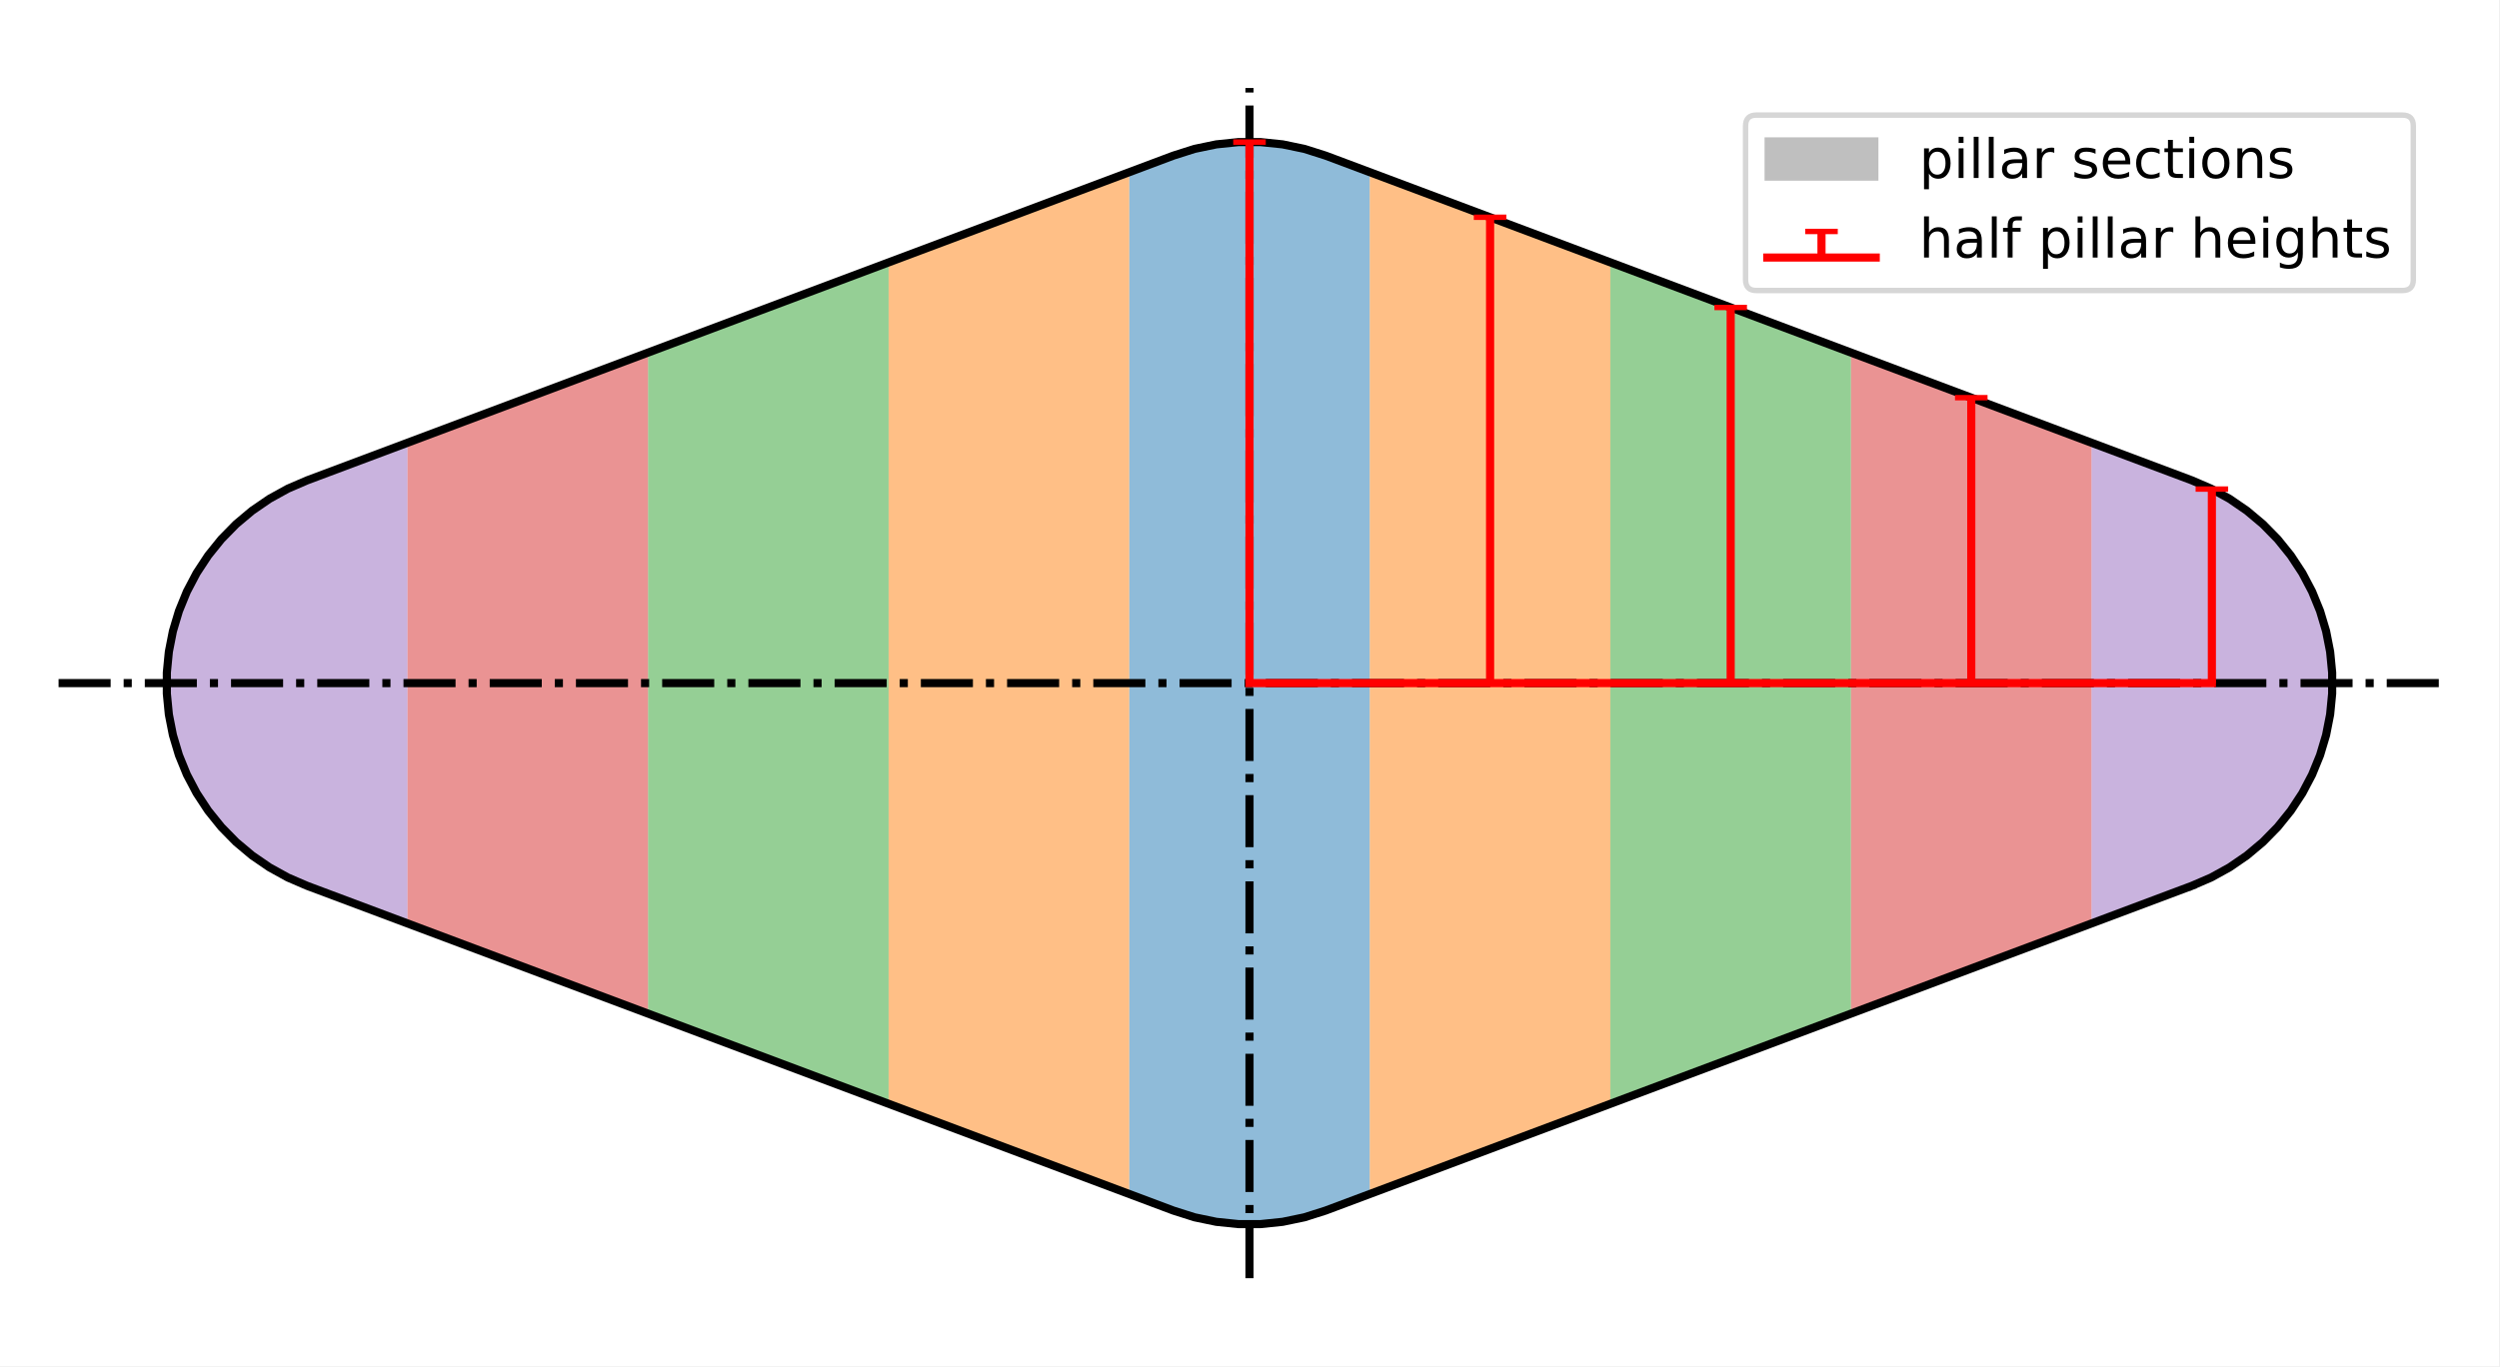
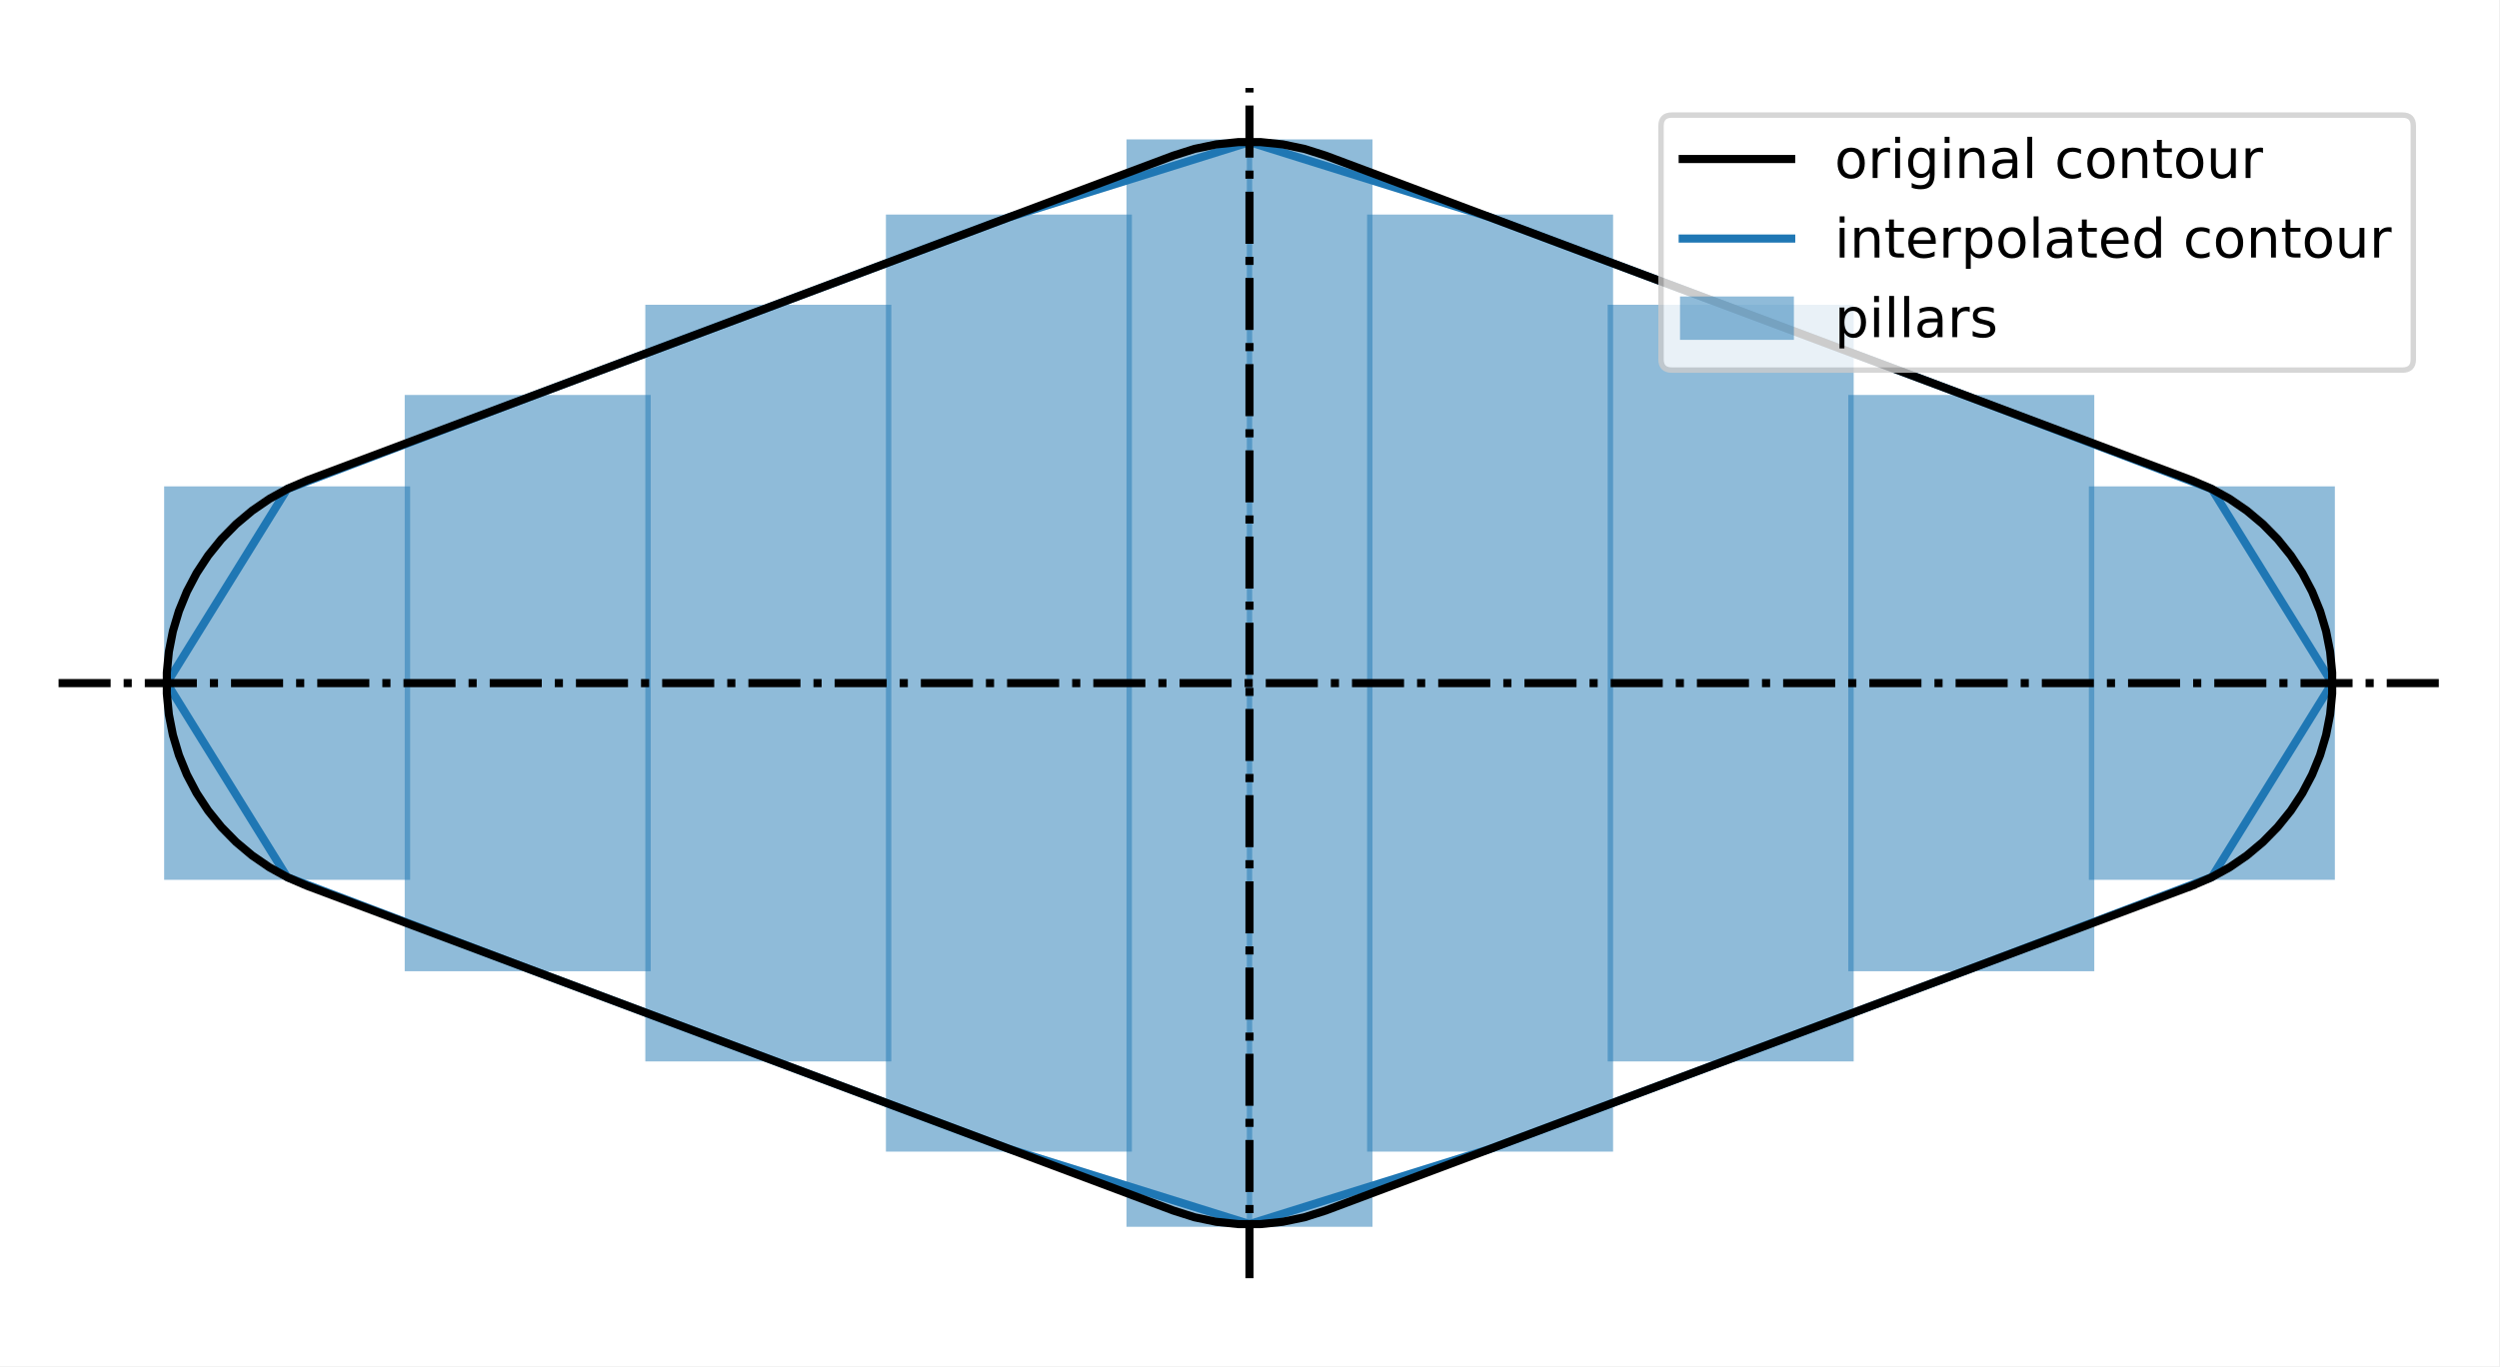
<svg xmlns="http://www.w3.org/2000/svg" xmlns:xlink="http://www.w3.org/1999/xlink" width="460.8pt" height="252pt" viewBox="0 0 460.8 252" version="1.1">
  <defs>
    <style type="text/css">*{stroke-linejoin: round; stroke-linecap: butt}</style>
  </defs>
  <g id="figure_1">
    <g id="patch_1">
      <path d="M 0 252  L 460.8 252  L 460.8 0  L 0 0  z " style="fill: #ffffff" />
    </g>
    <g id="axes_1">
      <g id="patch_2">
-         <path d="M 230.4 225.789  L 230.4 26.211  L 228.354 26.211  L 224.284 26.63  L 220.277 27.463  L 216.377 28.701  L 208.218 31.761  L 208.218 220.239  L 216.377 223.299  L 220.277 224.537  L 224.284 225.37  L 228.354 225.789  L 230.4 225.789  L 230.4 225.789  L 230.4 26.211  L 232.446 26.211  L 236.516 26.63  L 240.523 27.463  L 244.423 28.701  L 252.582 31.761  L 252.582 220.239  L 244.423 223.299  L 240.523 224.537  L 236.516 225.37  L 232.446 225.789  z " clip-path="url(#p4eba7eadf8)" style="fill: #1f77b4; opacity: 0.5" />
+         <path d="M 230.4 26.211  L 252.582 26.211  L 252.582 225.789  L 230.4 225.789  z " clip-path="url(#pa4ca246a34)" style="fill: #1f77b4; opacity: 0.5; stroke: #1f77b4; stroke-linejoin: miter" />
      </g>
      <g id="patch_3">
-         <path d="M 208.218 220.239  L 208.218 31.761  L 163.855 48.397  L 163.855 203.603  L 208.218 220.239  L 252.582 220.239  L 252.582 31.761  L 296.945 48.397  L 296.945 203.603  L 252.582 220.239  z " clip-path="url(#p4eba7eadf8)" style="fill: #ff7f0e; opacity: 0.5" />
+         <path d="M 230.4 26.211  L 208.218 26.211  L 208.218 225.789  L 230.4 225.789  z " clip-path="url(#pa4ca246a34)" style="fill: #1f77b4; opacity: 0.5; stroke: #1f77b4; stroke-linejoin: miter" />
      </g>
      <g id="patch_4">
-         <path d="M 163.855 203.603  L 163.855 48.397  L 119.491 65.034  L 119.491 186.966  L 163.855 203.603  L 296.945 203.603  L 296.945 48.397  L 341.309 65.034  L 341.309 186.966  L 296.945 203.603  z " clip-path="url(#p4eba7eadf8)" style="fill: #2ca02c; opacity: 0.5" />
+         <path d="M 252.582 40.079  L 296.945 40.079  L 296.945 211.921  L 252.582 211.921  z " clip-path="url(#pa4ca246a34)" style="fill: #1f77b4; opacity: 0.5; stroke: #1f77b4; stroke-linejoin: miter" />
      </g>
      <g id="patch_5">
-         <path d="M 119.491 186.966  L 119.491 65.034  L 75.127 81.67  L 75.127 170.33  L 119.491 186.966  L 341.309 186.966  L 341.309 65.034  L 385.673 81.67  L 385.673 170.33  L 341.309 186.966  z " clip-path="url(#p4eba7eadf8)" style="fill: #d62728; opacity: 0.5" />
+         <path d="M 208.218 40.079  L 163.855 40.079  L 163.855 211.921  L 208.218 211.921  z " clip-path="url(#pa4ca246a34)" style="fill: #1f77b4; opacity: 0.5; stroke: #1f77b4; stroke-linejoin: miter" />
      </g>
      <g id="patch_6">
-         <path d="M 75.127 170.33  L 75.127 81.67  L 56.631 88.606  L 53.076 90.139  L 49.687 92.009  L 46.495 94.199  L 43.53 96.687  L 40.82 99.45  L 38.389 102.463  L 36.262 105.697  L 34.458 109.122  L 32.994 112.705  L 31.884 116.414  L 31.138 120.212  L 30.764 124.065  L 30.764 127.935  L 31.138 131.788  L 31.884 135.586  L 32.994 139.295  L 34.458 142.878  L 36.262 146.303  L 38.389 149.537  L 40.82 152.55  L 43.53 155.313  L 46.495 157.801  L 49.687 159.991  L 53.076 161.861  L 56.631 163.394  L 75.127 170.33  L 385.673 170.33  L 385.673 81.67  L 404.169 88.606  L 407.724 90.139  L 411.113 92.009  L 414.305 94.199  L 417.27 96.687  L 419.98 99.45  L 422.411 102.463  L 424.538 105.697  L 426.342 109.122  L 427.806 112.705  L 428.916 116.414  L 429.662 120.212  L 430.036 124.065  L 430.036 127.935  L 429.662 131.788  L 428.916 135.586  L 427.806 139.295  L 426.342 142.878  L 424.538 146.303  L 422.411 149.537  L 419.98 152.55  L 417.27 155.313  L 414.305 157.801  L 411.113 159.991  L 407.724 161.861  L 404.169 163.394  L 385.673 170.33  z " clip-path="url(#p4eba7eadf8)" style="fill: #9467bd; opacity: 0.5" />
+         <path d="M 296.945 56.715  L 341.309 56.715  L 341.309 195.285  L 296.945 195.285  z " clip-path="url(#pa4ca246a34)" style="fill: #1f77b4; opacity: 0.5; stroke: #1f77b4; stroke-linejoin: miter" />
      </g>
      <g id="patch_7">
-         <path clip-path="url(#p4eba7eadf8)" style="fill: #808080; opacity: 0.5; stroke: #808080; stroke-linejoin: miter" />
+         <path d="M 163.855 56.715  L 119.491 56.715  L 119.491 195.285  L 163.855 195.285  z " clip-path="url(#pa4ca246a34)" style="fill: #1f77b4; opacity: 0.5; stroke: #1f77b4; stroke-linejoin: miter" />
+       </g>
+       <g id="patch_8">
+         <path d="M 341.309 73.352  L 385.673 73.352  L 385.673 178.648  L 341.309 178.648  z " clip-path="url(#pa4ca246a34)" style="fill: #1f77b4; opacity: 0.5; stroke: #1f77b4; stroke-linejoin: miter" />
+       </g>
+       <g id="patch_9">
+         <path d="M 119.491 73.352  L 75.127 73.352  L 75.127 178.648  L 119.491 178.648  z " clip-path="url(#pa4ca246a34)" style="fill: #1f77b4; opacity: 0.5; stroke: #1f77b4; stroke-linejoin: miter" />
+       </g>
+       <g id="patch_10">
+         <path d="M 385.673 90.212  L 430.036 90.212  L 430.036 161.788  L 385.673 161.788  z " clip-path="url(#pa4ca246a34)" style="fill: #1f77b4; opacity: 0.5; stroke: #1f77b4; stroke-linejoin: miter" />
+       </g>
+       <g id="patch_11">
+         <path d="M 75.127 90.212  L 30.764 90.212  L 30.764 161.788  L 75.127 161.788  z " clip-path="url(#pa4ca246a34)" style="fill: #1f77b4; opacity: 0.5; stroke: #1f77b4; stroke-linejoin: miter" />
      </g>
      <g id="line2d_1">
-         <path d="M 404.169 163.394  L 244.423 223.299  L 240.523 224.537  L 236.516 225.37  L 232.446 225.789  L 228.354 225.789  L 224.284 225.37  L 220.277 224.537  L 216.377 223.299  L 56.631 163.394  L 53.076 161.861  L 49.687 159.991  L 46.495 157.801  L 43.53 155.313  L 40.82 152.55  L 38.389 149.537  L 36.262 146.303  L 34.458 142.878  L 32.994 139.295  L 31.884 135.586  L 31.138 131.788  L 30.764 127.935  L 30.764 124.065  L 31.138 120.212  L 31.884 116.414  L 32.994 112.705  L 34.458 109.122  L 36.262 105.697  L 38.389 102.463  L 40.82 99.45  L 43.53 96.687  L 46.495 94.199  L 49.687 92.009  L 53.076 90.139  L 56.631 88.606  L 216.377 28.701  L 220.277 27.463  L 224.284 26.63  L 228.354 26.211  L 232.446 26.211  L 236.516 26.63  L 240.523 27.463  L 244.423 28.701  L 404.169 88.606  L 407.724 90.139  L 411.113 92.009  L 414.305 94.199  L 417.27 96.687  L 419.98 99.45  L 422.411 102.463  L 424.538 105.697  L 426.342 109.122  L 427.806 112.705  L 428.916 116.414  L 429.662 120.212  L 430.036 124.065  L 430.036 127.935  L 429.662 131.788  L 428.916 135.586  L 427.806 139.295  L 426.342 142.878  L 424.538 146.303  L 422.411 149.537  L 419.98 152.55  L 417.27 155.313  L 414.305 157.801  L 411.113 159.991  L 407.724 161.861  L 404.169 163.394  " clip-path="url(#p4eba7eadf8)" style="fill: none; stroke: #000000; stroke-width: 1.5; stroke-linecap: square" />
+         <path d="M 230.4 26.211  L 274.764 40.079  L 319.127 56.715  L 363.491 73.352  L 407.855 90.212  L 430.036 126  L 407.855 161.788  L 363.491 178.648  L 319.127 195.285  L 274.764 211.921  L 230.4 225.789  L 186.036 211.921  L 141.673 195.285  L 97.309 178.648  L 52.945 161.788  L 30.764 126  L 52.945 90.212  L 97.309 73.352  L 141.673 56.715  L 186.036 40.079  L 230.4 26.211  " clip-path="url(#pa4ca246a34)" style="fill: none; stroke: #1f77b4; stroke-width: 1.5; stroke-linecap: square" />
+       </g>
+       <g id="patch_12">
+         <path clip-path="url(#pa4ca246a34)" style="fill: #1f77b4; opacity: 0.5; stroke: #1f77b4; stroke-linejoin: miter" />
      </g>
      <g id="line2d_2">
-         <path d="M 230.4 235.768  L 230.4 16.232  " clip-path="url(#p4eba7eadf8)" style="fill: none; stroke-dasharray: 9.6,2.4,1.5,2.4; stroke-dashoffset: 0; stroke: #000000; stroke-width: 1.5" />
+         <path d="M 404.169 163.394  L 244.423 223.299  L 240.523 224.537  L 236.516 225.37  L 232.446 225.789  L 228.354 225.789  L 224.284 225.37  L 220.277 224.537  L 216.377 223.299  L 56.631 163.394  L 53.076 161.861  L 49.687 159.991  L 46.495 157.801  L 43.53 155.313  L 40.82 152.55  L 38.389 149.537  L 36.262 146.303  L 34.458 142.878  L 32.994 139.295  L 31.884 135.586  L 31.138 131.788  L 30.764 127.935  L 30.764 124.065  L 31.138 120.212  L 31.884 116.414  L 32.994 112.705  L 34.458 109.122  L 36.262 105.697  L 38.389 102.463  L 40.82 99.45  L 43.53 96.687  L 46.495 94.199  L 49.687 92.009  L 53.076 90.139  L 56.631 88.606  L 216.377 28.701  L 220.277 27.463  L 224.284 26.63  L 228.354 26.211  L 232.446 26.211  L 236.516 26.63  L 240.523 27.463  L 244.423 28.701  L 404.169 88.606  L 407.724 90.139  L 411.113 92.009  L 414.305 94.199  L 417.27 96.687  L 419.98 99.45  L 422.411 102.463  L 424.538 105.697  L 426.342 109.122  L 427.806 112.705  L 428.916 116.414  L 429.662 120.212  L 430.036 124.065  L 430.036 127.935  L 429.662 131.788  L 428.916 135.586  L 427.806 139.295  L 426.342 142.878  L 424.538 146.303  L 422.411 149.537  L 419.98 152.55  L 417.27 155.313  L 414.305 157.801  L 411.113 159.991  L 407.724 161.861  L 404.169 163.394  " clip-path="url(#pa4ca246a34)" style="fill: none; stroke: #000000; stroke-width: 1.5; stroke-linecap: square" />
      </g>
      <g id="line2d_3">
-         <path d="M 10.8 126  L 450 126  " clip-path="url(#p4eba7eadf8)" style="fill: none; stroke-dasharray: 9.6,2.4,1.5,2.4; stroke-dashoffset: 0; stroke: #000000; stroke-width: 1.5" />
-       </g>
-       <g id="LineCollection_1">
-         <path d="M 230.4 126  L 230.4 26.211  " clip-path="url(#p4eba7eadf8)" style="fill: none; stroke: #ff0000; stroke-width: 1.5" />
-         <path d="M 274.764 126  L 274.764 40.079  " clip-path="url(#p4eba7eadf8)" style="fill: none; stroke: #ff0000; stroke-width: 1.5" />
-         <path d="M 319.127 126  L 319.127 56.715  " clip-path="url(#p4eba7eadf8)" style="fill: none; stroke: #ff0000; stroke-width: 1.5" />
-         <path d="M 363.491 126  L 363.491 73.352  " clip-path="url(#p4eba7eadf8)" style="fill: none; stroke: #ff0000; stroke-width: 1.5" />
-         <path d="M 407.855 126  L 407.855 90.212  " clip-path="url(#p4eba7eadf8)" style="fill: none; stroke: #ff0000; stroke-width: 1.5" />
+         <path d="M 230.4 235.768  L 230.4 16.232  " clip-path="url(#pa4ca246a34)" style="fill: none; stroke-dasharray: 9.6,2.4,1.5,2.4; stroke-dashoffset: 0; stroke: #000000; stroke-width: 1.5" />
      </g>
      <g id="line2d_4">
-         <defs>
-           <path id="mb8651c09cf" d="M 3 0  L -3 -0  " style="stroke: #ff0000" />
-         </defs>
-         <g clip-path="url(#p4eba7eadf8)">
-           <use xlink:href="#mb8651c09cf" x="230.4" y="26.211" style="fill: #ff0000; stroke: #ff0000" />
-           <use xlink:href="#mb8651c09cf" x="274.764" y="40.079" style="fill: #ff0000; stroke: #ff0000" />
-           <use xlink:href="#mb8651c09cf" x="319.127" y="56.715" style="fill: #ff0000; stroke: #ff0000" />
-           <use xlink:href="#mb8651c09cf" x="363.491" y="73.352" style="fill: #ff0000; stroke: #ff0000" />
-           <use xlink:href="#mb8651c09cf" x="407.855" y="90.212" style="fill: #ff0000; stroke: #ff0000" />
-         </g>
-       </g>
-       <g id="line2d_5">
-         <path d="M 230.4 126  L 407.855 126  " clip-path="url(#p4eba7eadf8)" style="fill: none; stroke: #ff0000; stroke-width: 1.5; stroke-linecap: square" />
+         <path d="M 10.8 126  L 450 126  " clip-path="url(#pa4ca246a34)" style="fill: none; stroke-dasharray: 9.6,2.4,1.5,2.4; stroke-dashoffset: 0; stroke: #000000; stroke-width: 1.5" />
      </g>
      <g id="legend_1">
-         <g id="patch_8">
-           <path d="M 323.873 53.588  L 443 53.588  Q 445 53.588 445 51.588  L 445 23.232  Q 445 21.232 443 21.232  L 323.873 21.232  Q 321.873 21.232 321.873 23.232  L 321.873 51.588  Q 321.873 53.588 323.873 53.588  z " style="fill: #ffffff; opacity: 0.8; stroke: #cccccc; stroke-linejoin: miter" />
+         <g id="patch_13">
+           <path d="M 308.284 68.266  L 443 68.266  Q 445 68.266 445 66.266  L 445 23.232  Q 445 21.232 443 21.232  L 308.284 21.232  Q 306.284 21.232 306.284 23.232  L 306.284 66.266  Q 306.284 68.266 308.284 68.266  z " style="fill: #ffffff; opacity: 0.8; stroke: #cccccc; stroke-linejoin: miter" />
        </g>
-         <g id="patch_9">
-           <path d="M 325.873 32.83  L 345.873 32.83  L 345.873 25.83  L 325.873 25.83  z " style="fill: #808080; opacity: 0.5; stroke: #808080; stroke-linejoin: miter" />
+         <g id="line2d_5">
+           <path d="M 310.284 29.33  L 320.284 29.33  L 330.284 29.33  " style="fill: none; stroke: #000000; stroke-width: 1.5; stroke-linecap: square" />
        </g>
        <g id="text_1">
-           <g transform="translate(353.8734 32.83032) scale(0.1 -0.1)">
+           <g transform="translate(338.2844 32.83032) scale(0.1 -0.1)">
            <defs>
-               <path id="DejaVuSans-70" d="M 1159 525  L 1159 -1331  L 581 -1331  L 581 3500  L 1159 3500  L 1159 2969  Q 1341 3281 1617 3432  Q 1894 3584 2278 3584  Q 2916 3584 3314 3078  Q 3713 2572 3713 1747  Q 3713 922 3314 415  Q 2916 -91 2278 -91  Q 1894 -91 1617 61  Q 1341 213 1159 525  z M 3116 1747  Q 3116 2381 2855 2742  Q 2594 3103 2138 3103  Q 1681 3103 1420 2742  Q 1159 2381 1159 1747  Q 1159 1113 1420 752  Q 1681 391 2138 391  Q 2594 391 2855 752  Q 3116 1113 3116 1747  z " transform="scale(0.015625)" />
+               <path id="DejaVuSans-6f" d="M 1959 3097  Q 1497 3097 1228 2736  Q 959 2375 959 1747  Q 959 1119 1226 758  Q 1494 397 1959 397  Q 2419 397 2687 759  Q 2956 1122 2956 1747  Q 2956 2369 2687 2733  Q 2419 3097 1959 3097  z M 1959 3584  Q 2709 3584 3137 3096  Q 3566 2609 3566 1747  Q 3566 888 3137 398  Q 2709 -91 1959 -91  Q 1206 -91 779 398  Q 353 888 353 1747  Q 353 2609 779 3096  Q 1206 3584 1959 3584  z " transform="scale(0.015625)" />
+               <path id="DejaVuSans-72" d="M 2631 2963  Q 2534 3019 2420 3045  Q 2306 3072 2169 3072  Q 1681 3072 1420 2755  Q 1159 2438 1159 1844  L 1159 0  L 581 0  L 581 3500  L 1159 3500  L 1159 2956  Q 1341 3275 1631 3429  Q 1922 3584 2338 3584  Q 2397 3584 2469 3576  Q 2541 3569 2628 3553  L 2631 2963  z " transform="scale(0.015625)" />
              <path id="DejaVuSans-69" d="M 603 3500  L 1178 3500  L 1178 0  L 603 0  L 603 3500  z M 603 4863  L 1178 4863  L 1178 4134  L 603 4134  L 603 4863  z " transform="scale(0.015625)" />
+               <path id="DejaVuSans-67" d="M 2906 1791  Q 2906 2416 2648 2759  Q 2391 3103 1925 3103  Q 1463 3103 1205 2759  Q 947 2416 947 1791  Q 947 1169 1205 825  Q 1463 481 1925 481  Q 2391 481 2648 825  Q 2906 1169 2906 1791  z M 3481 434  Q 3481 -459 3084 -895  Q 2688 -1331 1869 -1331  Q 1566 -1331 1297 -1286  Q 1028 -1241 775 -1147  L 775 -588  Q 1028 -725 1275 -790  Q 1522 -856 1778 -856  Q 2344 -856 2625 -561  Q 2906 -266 2906 331  L 2906 616  Q 2728 306 2450 153  Q 2172 0 1784 0  Q 1141 0 747 490  Q 353 981 353 1791  Q 353 2603 747 3093  Q 1141 3584 1784 3584  Q 2172 3584 2450 3431  Q 2728 3278 2906 2969  L 2906 3500  L 3481 3500  L 3481 434  z " transform="scale(0.015625)" />
+               <path id="DejaVuSans-6e" d="M 3513 2113  L 3513 0  L 2938 0  L 2938 2094  Q 2938 2591 2744 2837  Q 2550 3084 2163 3084  Q 1697 3084 1428 2787  Q 1159 2491 1159 1978  L 1159 0  L 581 0  L 581 3500  L 1159 3500  L 1159 2956  Q 1366 3272 1645 3428  Q 1925 3584 2291 3584  Q 2894 3584 3203 3211  Q 3513 2838 3513 2113  z " transform="scale(0.015625)" />
+               <path id="DejaVuSans-61" d="M 2194 1759  Q 1497 1759 1228 1600  Q 959 1441 959 1056  Q 959 750 1161 570  Q 1363 391 1709 391  Q 2188 391 2477 730  Q 2766 1069 2766 1631  L 2766 1759  L 2194 1759  z M 3341 1997  L 3341 0  L 2766 0  L 2766 531  Q 2569 213 2275 61  Q 1981 -91 1556 -91  Q 1019 -91 701 211  Q 384 513 384 1019  Q 384 1609 779 1909  Q 1175 2209 1959 2209  L 2766 2209  L 2766 2266  Q 2766 2663 2505 2880  Q 2244 3097 1772 3097  Q 1472 3097 1187 3025  Q 903 2953 641 2809  L 641 3341  Q 956 3463 1253 3523  Q 1550 3584 1831 3584  Q 2591 3584 2966 3190  Q 3341 2797 3341 1997  z " transform="scale(0.015625)" />
              <path id="DejaVuSans-6c" d="M 603 4863  L 1178 4863  L 1178 0  L 603 0  L 603 4863  z " transform="scale(0.015625)" />
-               <path id="DejaVuSans-61" d="M 2194 1759  Q 1497 1759 1228 1600  Q 959 1441 959 1056  Q 959 750 1161 570  Q 1363 391 1709 391  Q 2188 391 2477 730  Q 2766 1069 2766 1631  L 2766 1759  L 2194 1759  z M 3341 1997  L 3341 0  L 2766 0  L 2766 531  Q 2569 213 2275 61  Q 1981 -91 1556 -91  Q 1019 -91 701 211  Q 384 513 384 1019  Q 384 1609 779 1909  Q 1175 2209 1959 2209  L 2766 2209  L 2766 2266  Q 2766 2663 2505 2880  Q 2244 3097 1772 3097  Q 1472 3097 1187 3025  Q 903 2953 641 2809  L 641 3341  Q 956 3463 1253 3523  Q 1550 3584 1831 3584  Q 2591 3584 2966 3190  Q 3341 2797 3341 1997  z " transform="scale(0.015625)" />
-               <path id="DejaVuSans-72" d="M 2631 2963  Q 2534 3019 2420 3045  Q 2306 3072 2169 3072  Q 1681 3072 1420 2755  Q 1159 2438 1159 1844  L 1159 0  L 581 0  L 581 3500  L 1159 3500  L 1159 2956  Q 1341 3275 1631 3429  Q 1922 3584 2338 3584  Q 2397 3584 2469 3576  Q 2541 3569 2628 3553  L 2631 2963  z " transform="scale(0.015625)" />
              <path id="DejaVuSans-20" transform="scale(0.015625)" />
-               <path id="DejaVuSans-73" d="M 2834 3397  L 2834 2853  Q 2591 2978 2328 3040  Q 2066 3103 1784 3103  Q 1356 3103 1142 2972  Q 928 2841 928 2578  Q 928 2378 1081 2264  Q 1234 2150 1697 2047  L 1894 2003  Q 2506 1872 2764 1633  Q 3022 1394 3022 966  Q 3022 478 2636 193  Q 2250 -91 1575 -91  Q 1294 -91 989 -36  Q 684 19 347 128  L 347 722  Q 666 556 975 473  Q 1284 391 1588 391  Q 1994 391 2212 530  Q 2431 669 2431 922  Q 2431 1156 2273 1281  Q 2116 1406 1581 1522  L 1381 1569  Q 847 1681 609 1914  Q 372 2147 372 2553  Q 372 3047 722 3315  Q 1072 3584 1716 3584  Q 2034 3584 2315 3537  Q 2597 3491 2834 3397  z " transform="scale(0.015625)" />
-               <path id="DejaVuSans-65" d="M 3597 1894  L 3597 1613  L 953 1613  Q 991 1019 1311 708  Q 1631 397 2203 397  Q 2534 397 2845 478  Q 3156 559 3463 722  L 3463 178  Q 3153 47 2828 -22  Q 2503 -91 2169 -91  Q 1331 -91 842 396  Q 353 884 353 1716  Q 353 2575 817 3079  Q 1281 3584 2069 3584  Q 2775 3584 3186 3129  Q 3597 2675 3597 1894  z M 3022 2063  Q 3016 2534 2758 2815  Q 2500 3097 2075 3097  Q 1594 3097 1305 2825  Q 1016 2553 972 2059  L 3022 2063  z " transform="scale(0.015625)" />
              <path id="DejaVuSans-63" d="M 3122 3366  L 3122 2828  Q 2878 2963 2633 3030  Q 2388 3097 2138 3097  Q 1578 3097 1268 2742  Q 959 2388 959 1747  Q 959 1106 1268 751  Q 1578 397 2138 397  Q 2388 397 2633 464  Q 2878 531 3122 666  L 3122 134  Q 2881 22 2623 -34  Q 2366 -91 2075 -91  Q 1284 -91 818 406  Q 353 903 353 1747  Q 353 2603 823 3093  Q 1294 3584 2113 3584  Q 2378 3584 2631 3529  Q 2884 3475 3122 3366  z " transform="scale(0.015625)" />
              <path id="DejaVuSans-74" d="M 1172 4494  L 1172 3500  L 2356 3500  L 2356 3053  L 1172 3053  L 1172 1153  Q 1172 725 1289 603  Q 1406 481 1766 481  L 2356 481  L 2356 0  L 1766 0  Q 1100 0 847 248  Q 594 497 594 1153  L 594 3053  L 172 3053  L 172 3500  L 594 3500  L 594 4494  L 1172 4494  z " transform="scale(0.015625)" />
-               <path id="DejaVuSans-6f" d="M 1959 3097  Q 1497 3097 1228 2736  Q 959 2375 959 1747  Q 959 1119 1226 758  Q 1494 397 1959 397  Q 2419 397 2687 759  Q 2956 1122 2956 1747  Q 2956 2369 2687 2733  Q 2419 3097 1959 3097  z M 1959 3584  Q 2709 3584 3137 3096  Q 3566 2609 3566 1747  Q 3566 888 3137 398  Q 2709 -91 1959 -91  Q 1206 -91 779 398  Q 353 888 353 1747  Q 353 2609 779 3096  Q 1206 3584 1959 3584  z " transform="scale(0.015625)" />
-               <path id="DejaVuSans-6e" d="M 3513 2113  L 3513 0  L 2938 0  L 2938 2094  Q 2938 2591 2744 2837  Q 2550 3084 2163 3084  Q 1697 3084 1428 2787  Q 1159 2491 1159 1978  L 1159 0  L 581 0  L 581 3500  L 1159 3500  L 1159 2956  Q 1366 3272 1645 3428  Q 1925 3584 2291 3584  Q 2894 3584 3203 3211  Q 3513 2838 3513 2113  z " transform="scale(0.015625)" />
+               <path id="DejaVuSans-75" d="M 544 1381  L 544 3500  L 1119 3500  L 1119 1403  Q 1119 906 1312 657  Q 1506 409 1894 409  Q 2359 409 2629 706  Q 2900 1003 2900 1516  L 2900 3500  L 3475 3500  L 3475 0  L 2900 0  L 2900 538  Q 2691 219 2414 64  Q 2138 -91 1772 -91  Q 1169 -91 856 284  Q 544 659 544 1381  z M 1991 3584  L 1991 3584  z " transform="scale(0.015625)" />
+             </defs>
+             <use xlink:href="#DejaVuSans-6f" />
+             <use xlink:href="#DejaVuSans-72" x="61.182" />
+             <use xlink:href="#DejaVuSans-69" x="102.295" />
+             <use xlink:href="#DejaVuSans-67" x="130.078" />
+             <use xlink:href="#DejaVuSans-69" x="193.555" />
+             <use xlink:href="#DejaVuSans-6e" x="221.338" />
+             <use xlink:href="#DejaVuSans-61" x="284.717" />
+             <use xlink:href="#DejaVuSans-6c" x="345.996" />
+             <use xlink:href="#DejaVuSans-20" x="373.779" />
+             <use xlink:href="#DejaVuSans-63" x="405.566" />
+             <use xlink:href="#DejaVuSans-6f" x="460.547" />
+             <use xlink:href="#DejaVuSans-6e" x="521.729" />
+             <use xlink:href="#DejaVuSans-74" x="585.107" />
+             <use xlink:href="#DejaVuSans-6f" x="624.316" />
+             <use xlink:href="#DejaVuSans-75" x="685.498" />
+             <use xlink:href="#DejaVuSans-72" x="748.877" />
+           </g>
+         </g>
+         <g id="line2d_6">
+           <path d="M 310.284 44.008  L 320.284 44.008  L 330.284 44.008  " style="fill: none; stroke: #1f77b4; stroke-width: 1.5; stroke-linecap: square" />
+         </g>
+         <g id="text_2">
+           <g transform="translate(338.2844 47.50844) scale(0.1 -0.1)">
+             <defs>
+               <path id="DejaVuSans-65" d="M 3597 1894  L 3597 1613  L 953 1613  Q 991 1019 1311 708  Q 1631 397 2203 397  Q 2534 397 2845 478  Q 3156 559 3463 722  L 3463 178  Q 3153 47 2828 -22  Q 2503 -91 2169 -91  Q 1331 -91 842 396  Q 353 884 353 1716  Q 353 2575 817 3079  Q 1281 3584 2069 3584  Q 2775 3584 3186 3129  Q 3597 2675 3597 1894  z M 3022 2063  Q 3016 2534 2758 2815  Q 2500 3097 2075 3097  Q 1594 3097 1305 2825  Q 1016 2553 972 2059  L 3022 2063  z " transform="scale(0.015625)" />
+               <path id="DejaVuSans-70" d="M 1159 525  L 1159 -1331  L 581 -1331  L 581 3500  L 1159 3500  L 1159 2969  Q 1341 3281 1617 3432  Q 1894 3584 2278 3584  Q 2916 3584 3314 3078  Q 3713 2572 3713 1747  Q 3713 922 3314 415  Q 2916 -91 2278 -91  Q 1894 -91 1617 61  Q 1341 213 1159 525  z M 3116 1747  Q 3116 2381 2855 2742  Q 2594 3103 2138 3103  Q 1681 3103 1420 2742  Q 1159 2381 1159 1747  Q 1159 1113 1420 752  Q 1681 391 2138 391  Q 2594 391 2855 752  Q 3116 1113 3116 1747  z " transform="scale(0.015625)" />
+               <path id="DejaVuSans-64" d="M 2906 2969  L 2906 4863  L 3481 4863  L 3481 0  L 2906 0  L 2906 525  Q 2725 213 2448 61  Q 2172 -91 1784 -91  Q 1150 -91 751 415  Q 353 922 353 1747  Q 353 2572 751 3078  Q 1150 3584 1784 3584  Q 2172 3584 2448 3432  Q 2725 3281 2906 2969  z M 947 1747  Q 947 1113 1208 752  Q 1469 391 1925 391  Q 2381 391 2643 752  Q 2906 1113 2906 1747  Q 2906 2381 2643 2742  Q 2381 3103 1925 3103  Q 1469 3103 1208 2742  Q 947 2381 947 1747  z " transform="scale(0.015625)" />
+             </defs>
+             <use xlink:href="#DejaVuSans-69" />
+             <use xlink:href="#DejaVuSans-6e" x="27.783" />
+             <use xlink:href="#DejaVuSans-74" x="91.162" />
+             <use xlink:href="#DejaVuSans-65" x="130.371" />
+             <use xlink:href="#DejaVuSans-72" x="191.895" />
+             <use xlink:href="#DejaVuSans-70" x="233.008" />
+             <use xlink:href="#DejaVuSans-6f" x="296.484" />
+             <use xlink:href="#DejaVuSans-6c" x="357.666" />
+             <use xlink:href="#DejaVuSans-61" x="385.449" />
+             <use xlink:href="#DejaVuSans-74" x="446.729" />
+             <use xlink:href="#DejaVuSans-65" x="485.938" />
+             <use xlink:href="#DejaVuSans-64" x="547.461" />
+             <use xlink:href="#DejaVuSans-20" x="610.938" />
+             <use xlink:href="#DejaVuSans-63" x="642.725" />
+             <use xlink:href="#DejaVuSans-6f" x="697.705" />
+             <use xlink:href="#DejaVuSans-6e" x="758.887" />
+             <use xlink:href="#DejaVuSans-74" x="822.266" />
+             <use xlink:href="#DejaVuSans-6f" x="861.475" />
+             <use xlink:href="#DejaVuSans-75" x="922.656" />
+             <use xlink:href="#DejaVuSans-72" x="986.035" />
+           </g>
+         </g>
+         <g id="patch_14">
+           <path d="M 310.284 62.187  L 330.284 62.187  L 330.284 55.187  L 310.284 55.187  z " style="fill: #1f77b4; opacity: 0.5; stroke: #1f77b4; stroke-linejoin: miter" />
+         </g>
+         <g id="text_3">
+           <g transform="translate(338.2844 62.18657) scale(0.1 -0.1)">
+             <defs>
+               <path id="DejaVuSans-73" d="M 2834 3397  L 2834 2853  Q 2591 2978 2328 3040  Q 2066 3103 1784 3103  Q 1356 3103 1142 2972  Q 928 2841 928 2578  Q 928 2378 1081 2264  Q 1234 2150 1697 2047  L 1894 2003  Q 2506 1872 2764 1633  Q 3022 1394 3022 966  Q 3022 478 2636 193  Q 2250 -91 1575 -91  Q 1294 -91 989 -36  Q 684 19 347 128  L 347 722  Q 666 556 975 473  Q 1284 391 1588 391  Q 1994 391 2212 530  Q 2431 669 2431 922  Q 2431 1156 2273 1281  Q 2116 1406 1581 1522  L 1381 1569  Q 847 1681 609 1914  Q 372 2147 372 2553  Q 372 3047 722 3315  Q 1072 3584 1716 3584  Q 2034 3584 2315 3537  Q 2597 3491 2834 3397  z " transform="scale(0.015625)" />
            </defs>
            <use xlink:href="#DejaVuSans-70" />
            <use xlink:href="#DejaVuSans-69" x="63.477" />
            <use xlink:href="#DejaVuSans-6c" x="91.26" />
            <use xlink:href="#DejaVuSans-6c" x="119.043" />
            <use xlink:href="#DejaVuSans-61" x="146.826" />
            <use xlink:href="#DejaVuSans-72" x="208.105" />
-             <use xlink:href="#DejaVuSans-20" x="249.219" />
-             <use xlink:href="#DejaVuSans-73" x="281.006" />
-             <use xlink:href="#DejaVuSans-65" x="333.105" />
-             <use xlink:href="#DejaVuSans-63" x="394.629" />
-             <use xlink:href="#DejaVuSans-74" x="449.609" />
-             <use xlink:href="#DejaVuSans-69" x="488.818" />
-             <use xlink:href="#DejaVuSans-6f" x="516.602" />
-             <use xlink:href="#DejaVuSans-6e" x="577.783" />
-             <use xlink:href="#DejaVuSans-73" x="641.162" />
-           </g>
-         </g>
-         <g id="line2d_6">
-           <path d="M 335.873 47.508  L 335.873 42.696  " style="fill: none; stroke: #ff0000; stroke-width: 1.5" />
-         </g>
-         <g id="line2d_7">
-           <path d="M 325.873 47.508  L 345.873 47.508  " style="fill: none; stroke: #ff0000; stroke-width: 1.5; stroke-linecap: square" />
-         </g>
-         <g id="line2d_8">
-           <g>
-             <use xlink:href="#mb8651c09cf" x="335.873" y="42.696" style="fill: #ff0000; stroke: #ff0000" />
-           </g>
-         </g>
-         <g id="text_2">
-           <g transform="translate(353.8734 47.50844) scale(0.1 -0.1)">
-             <defs>
-               <path id="DejaVuSans-68" d="M 3513 2113  L 3513 0  L 2938 0  L 2938 2094  Q 2938 2591 2744 2837  Q 2550 3084 2163 3084  Q 1697 3084 1428 2787  Q 1159 2491 1159 1978  L 1159 0  L 581 0  L 581 4863  L 1159 4863  L 1159 2956  Q 1366 3272 1645 3428  Q 1925 3584 2291 3584  Q 2894 3584 3203 3211  Q 3513 2838 3513 2113  z " transform="scale(0.015625)" />
-               <path id="DejaVuSans-66" d="M 2375 4863  L 2375 4384  L 1825 4384  Q 1516 4384 1395 4259  Q 1275 4134 1275 3809  L 1275 3500  L 2222 3500  L 2222 3053  L 1275 3053  L 1275 0  L 697 0  L 697 3053  L 147 3053  L 147 3500  L 697 3500  L 697 3744  Q 697 4328 969 4595  Q 1241 4863 1831 4863  L 2375 4863  z " transform="scale(0.015625)" />
-               <path id="DejaVuSans-67" d="M 2906 1791  Q 2906 2416 2648 2759  Q 2391 3103 1925 3103  Q 1463 3103 1205 2759  Q 947 2416 947 1791  Q 947 1169 1205 825  Q 1463 481 1925 481  Q 2391 481 2648 825  Q 2906 1169 2906 1791  z M 3481 434  Q 3481 -459 3084 -895  Q 2688 -1331 1869 -1331  Q 1566 -1331 1297 -1286  Q 1028 -1241 775 -1147  L 775 -588  Q 1028 -725 1275 -790  Q 1522 -856 1778 -856  Q 2344 -856 2625 -561  Q 2906 -266 2906 331  L 2906 616  Q 2728 306 2450 153  Q 2172 0 1784 0  Q 1141 0 747 490  Q 353 981 353 1791  Q 353 2603 747 3093  Q 1141 3584 1784 3584  Q 2172 3584 2450 3431  Q 2728 3278 2906 2969  L 2906 3500  L 3481 3500  L 3481 434  z " transform="scale(0.015625)" />
-             </defs>
-             <use xlink:href="#DejaVuSans-68" />
-             <use xlink:href="#DejaVuSans-61" x="63.379" />
-             <use xlink:href="#DejaVuSans-6c" x="124.658" />
-             <use xlink:href="#DejaVuSans-66" x="152.441" />
-             <use xlink:href="#DejaVuSans-20" x="187.646" />
-             <use xlink:href="#DejaVuSans-70" x="219.434" />
-             <use xlink:href="#DejaVuSans-69" x="282.91" />
-             <use xlink:href="#DejaVuSans-6c" x="310.693" />
-             <use xlink:href="#DejaVuSans-6c" x="338.477" />
-             <use xlink:href="#DejaVuSans-61" x="366.26" />
-             <use xlink:href="#DejaVuSans-72" x="427.539" />
-             <use xlink:href="#DejaVuSans-20" x="468.652" />
-             <use xlink:href="#DejaVuSans-68" x="500.439" />
-             <use xlink:href="#DejaVuSans-65" x="563.818" />
-             <use xlink:href="#DejaVuSans-69" x="625.342" />
-             <use xlink:href="#DejaVuSans-67" x="653.125" />
-             <use xlink:href="#DejaVuSans-68" x="716.602" />
-             <use xlink:href="#DejaVuSans-74" x="779.98" />
-             <use xlink:href="#DejaVuSans-73" x="819.189" />
+             <use xlink:href="#DejaVuSans-73" x="249.219" />
          </g>
        </g>
      </g>
    </g>
  </g>
  <defs>
-     <clipPath id="p4eba7eadf8">
+     <clipPath id="pa4ca246a34">
      <rect x="10.8" y="16.232" width="439.2" height="219.536" />
    </clipPath>
  </defs>
</svg>
